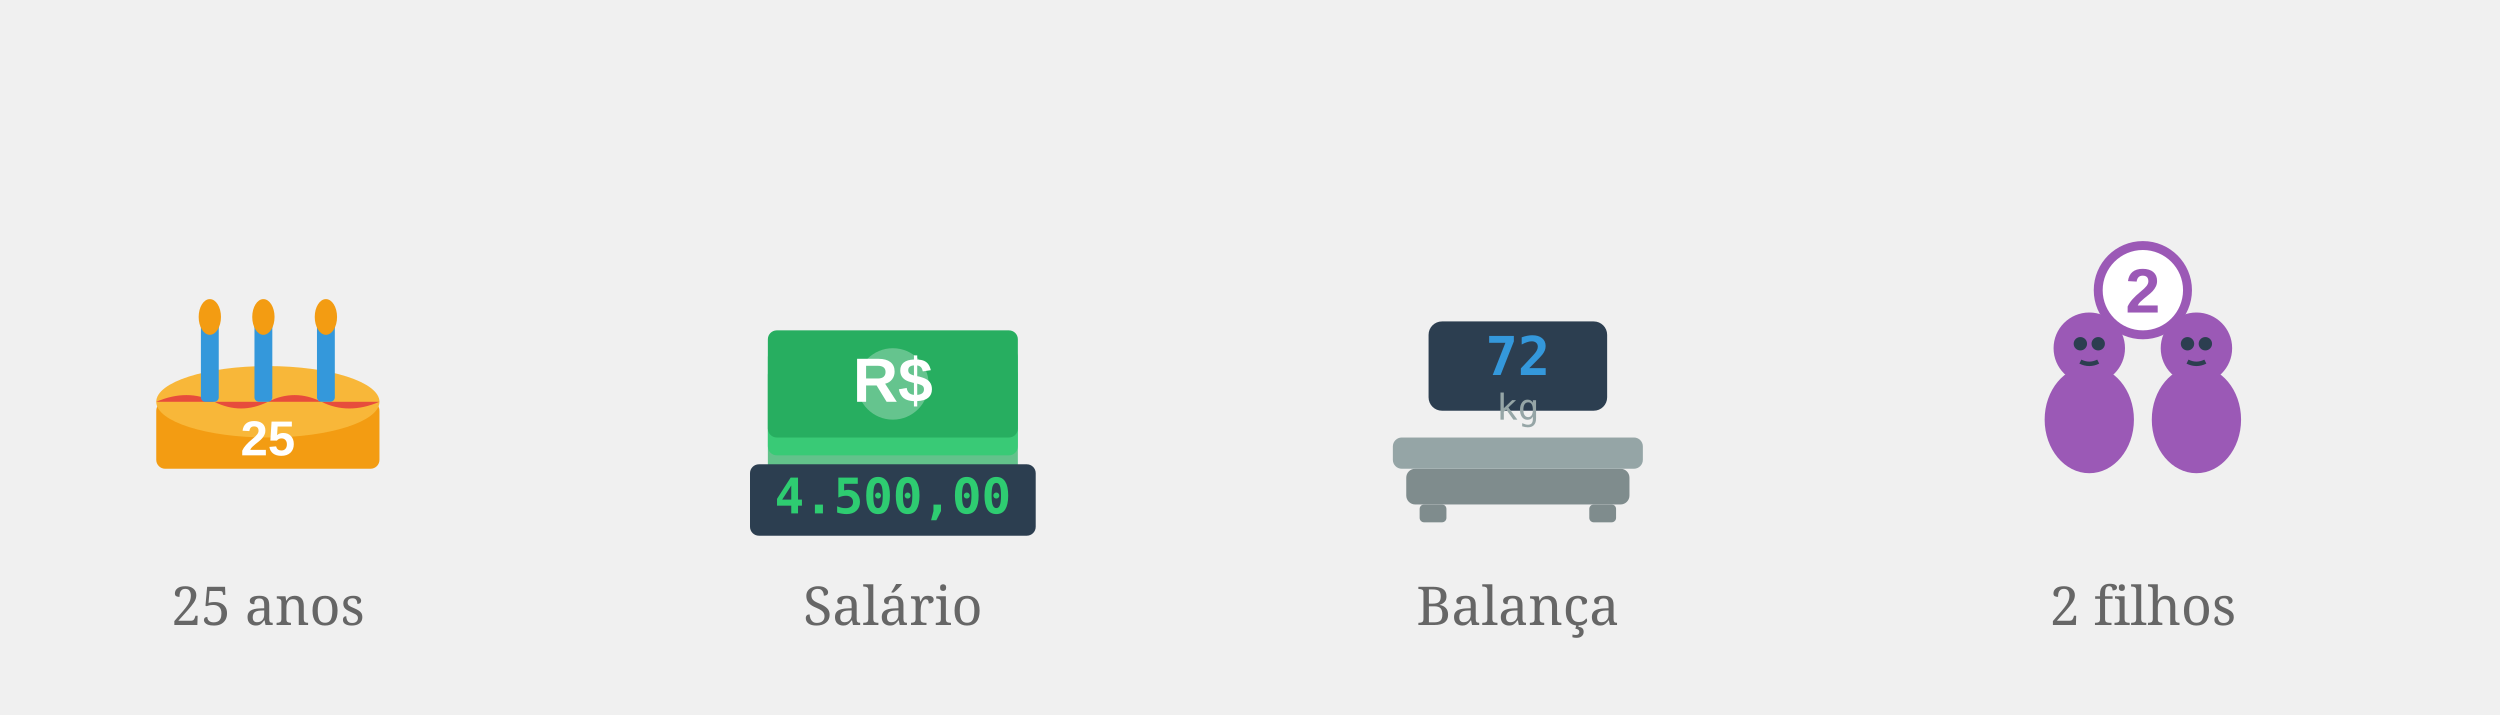
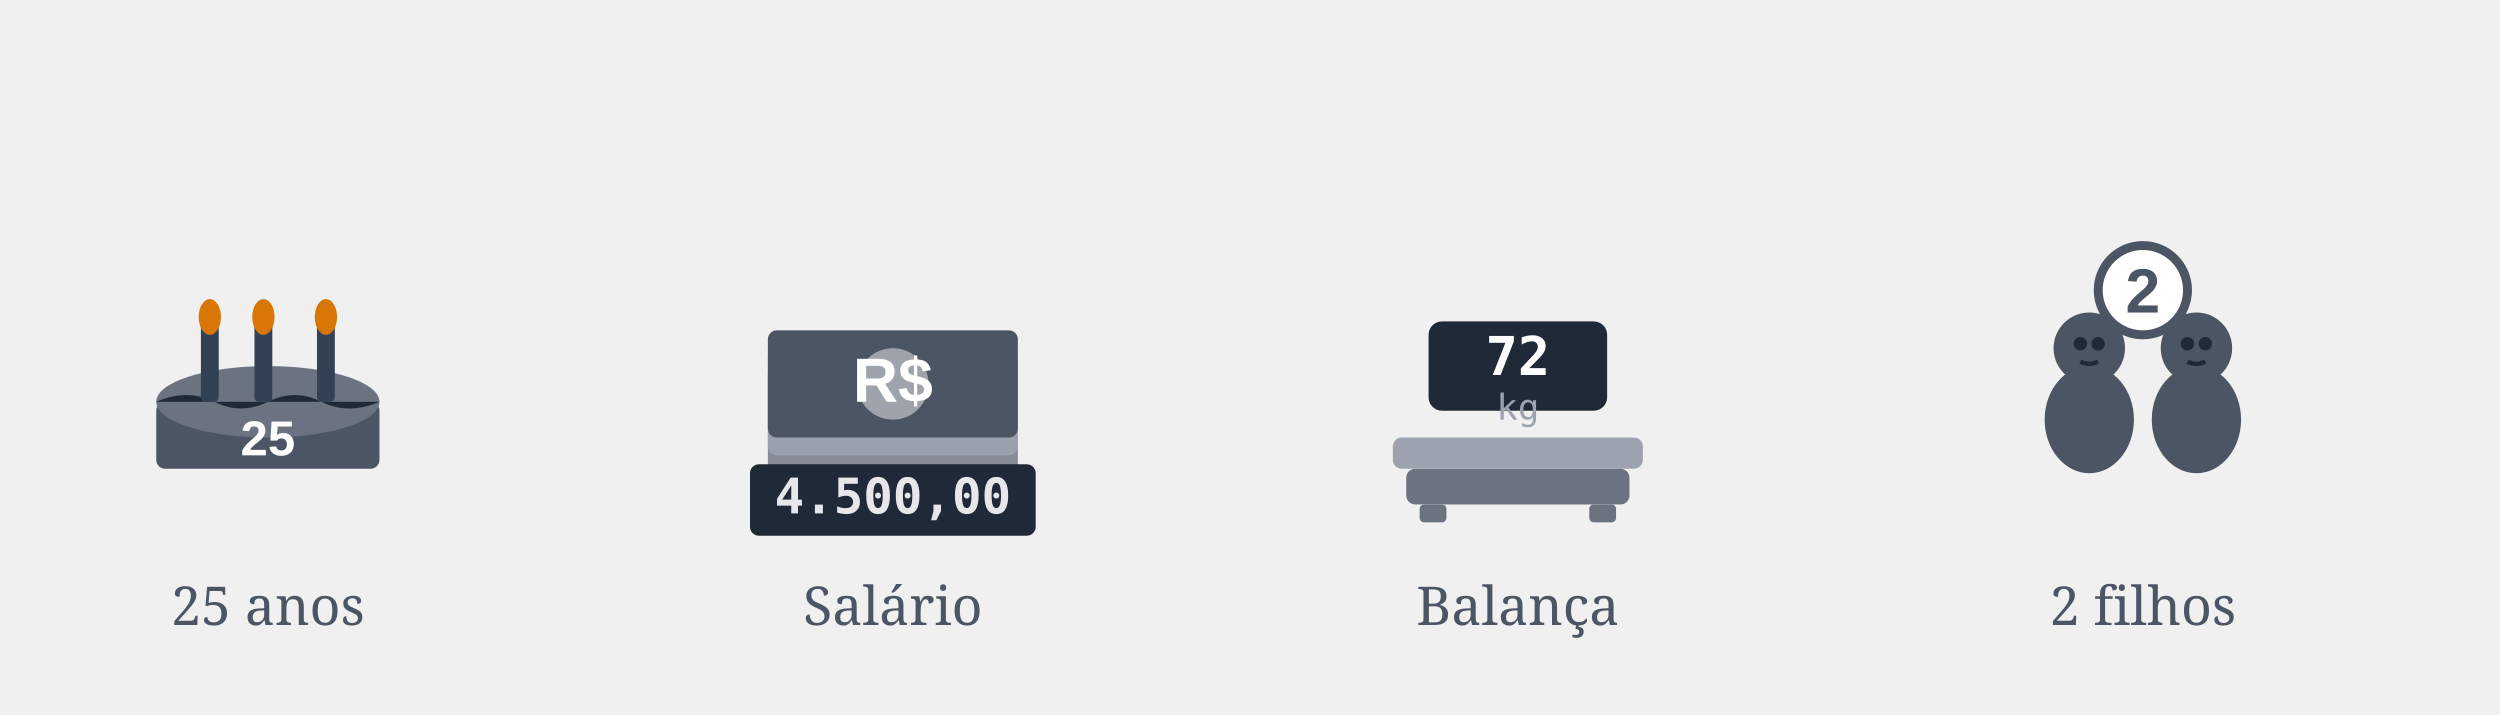
<svg xmlns="http://www.w3.org/2000/svg" viewBox="120 40 560 160" preserveAspectRatio="xMidYMid meet" aria-hidden="true">
  <defs>
    <style>
-       .label { font-family: et-book, ETBook, ETBembo, Georgia, serif; font-size:12px; fill:#666; font-weight:500; text-anchor:middle; }
+       .label { font-family: et-book, ETBook, ETBembo, Georgia, serif; font-size:12px; fill:#4b5563; font-weight:500; text-anchor:middle; }

      /* movimentos */
      @keyframes floatY { 0%,100% { transform: translateY(0);} 50% { transform: translateY(-8px);} }
      @keyframes bounce  { 0%,100% { transform: translateY(0);} 50% { transform: translateY(-4px);} }
      @keyframes flicker { 0%,100% { opacity: 1;} 50% { opacity: .6;} }
      @keyframes shimmer { 0% { opacity:.75;} 50% { opacity:1;} 100% { opacity:.75;} }
      @keyframes pulse   { 0%,100% { transform: scale(1);} 50% { transform: scale(1.06);} }

      .float { animation: floatY 3.2s ease-in-out infinite; transform-box: fill-box; transform-origin: center; }
      .flame { animation: flicker 1.4s ease-in-out infinite; }
      .money { animation: shimmer 2s ease-in-out infinite; }
      .scalePulse { animation: pulse 3s ease-in-out infinite; transform-box: fill-box; transform-origin: center; }
      .babyAnim { animation: bounce 2.2s ease-in-out infinite; transform-box: fill-box; transform-origin: center; }
      .babyAnim.delay { animation-delay: .4s; }
      .badge { animation: pulse 2s ease-in-out infinite .4s; transform-box: fill-box; transform-origin: center; }
    </style>
  </defs>
  <g transform="translate(180,130)">
    <g class="float">
-       <rect x="-25" y="0" width="50" height="15" fill="#f39c12" rx="2" />
-       <ellipse cx="0" cy="0" rx="25" ry="8" fill="#f8b739" />
-       <path d="M -25,0 Q -18,-3 -12,0 T 0,0 T 12,0 T 25,0" fill="#e74c3c" />
-       <rect x="-15" y="-18" width="4" height="18" rx="1" fill="#3498db" />
-       <rect x="-3" y="-18" width="4" height="18" rx="1" fill="#3498db" />
-       <rect x="11" y="-18" width="4" height="18" rx="1" fill="#3498db" />
-       <ellipse class="flame" cx="-13" cy="-19" rx="2.5" ry="4" fill="#f39c12" />
-       <ellipse class="flame" cx="-1" cy="-19" rx="2.5" ry="4" fill="#f39c12" style="animation-delay:.25s" />
-       <ellipse class="flame" cx="13" cy="-19" rx="2.5" ry="4" fill="#f39c12" style="animation-delay:.5s" />
-       <text x="0" y="12" font-family="Arial, sans-serif" font-size="11" fill="#fff" text-anchor="middle" font-weight="bold">25</text>
+       <rect x="-25" y="0" width="50" height="15" fill="#4b5563" rx="2" />
+       <ellipse cx="0" cy="0" rx="25" ry="8" fill="#6b7280" />
+       <path d="M -25,0 Q -18,-3 -12,0 T 0,0 T 12,0 T 25,0" fill="#1f2937" />
+       <rect x="-15" y="-18" width="4" height="18" rx="1" fill="#334155" />
+       <rect x="-3" y="-18" width="4" height="18" rx="1" fill="#334155" />
+       <rect x="11" y="-18" width="4" height="18" rx="1" fill="#334155" />
+       <ellipse class="flame" cx="-13" cy="-19" rx="2.5" ry="4" fill="#d97706" />
+       <ellipse class="flame" cx="-1" cy="-19" rx="2.5" ry="4" fill="#d97706" style="animation-delay:.25s" />
+       <ellipse class="flame" cx="13" cy="-19" rx="2.5" ry="4" fill="#d97706" style="animation-delay:.5s" />
+       <text x="0" y="12" font-family="Arial, sans-serif" font-size="11" fill="#ffffff" text-anchor="middle" font-weight="bold">25</text>
    </g>
    <text x="0" y="50" class="label">25 anos</text>
  </g>
  <g transform="translate(320,130)">
-     <g class="money float" style="transform-box: fill-box; transform-origin: center; will-change: transform;">
+     <g class="money float" style="transform-box: fill-box; transform-origin: center;">
      <animateTransform attributeName="transform" type="translate" values="0 0; 0 -8; 0 0" dur="3.2s" repeatCount="indefinite" />
-       <rect x="-28" y="-8" width="56" height="24" rx="2" fill="#27ae60" opacity="0.7" />
-       <rect x="-28" y="-12" width="56" height="24" rx="2" fill="#2ecc71" opacity="0.8" />
-       <rect x="-28" y="-16" width="56" height="24" rx="2" fill="#27ae60" />
-       <circle cx="0" cy="-4" r="8" fill="#f8f9fa" opacity="0.3" />
-       <text x="0" y="0" font-family="Arial, sans-serif" font-size="14" fill="#fff" text-anchor="middle" font-weight="bold">R$</text>
-       <rect x="-32" y="14" width="64" height="16" rx="2" fill="#2c3e50" />
-       <text x="0" y="25" font-family="monospace" font-size="11" fill="#2ecc71" text-anchor="middle" font-weight="bold">4.500,00</text>
+       <rect x="-28" y="-8" width="56" height="24" rx="2" fill="#6b7280" opacity="0.8" />
+       <rect x="-28" y="-12" width="56" height="24" rx="2" fill="#9ca3af" opacity="0.9" />
+       <rect x="-28" y="-16" width="56" height="24" rx="2" fill="#4b5563" />
+       <circle cx="0" cy="-4" r="8" fill="#f3f4f6" opacity="0.5" />
+       <text x="0" y="0" font-family="Arial, sans-serif" font-size="14" fill="#ffffff" text-anchor="middle" font-weight="bold">R$</text>
+       <rect x="-32" y="14" width="64" height="16" rx="2" fill="#1f2937" />
+       <text x="0" y="25" font-family="monospace" font-size="11" fill="#e5e7eb" text-anchor="middle" font-weight="bold">4.500,00</text>
    </g>
    <text x="0" y="50" class="label">Salário</text>
  </g>
  <g transform="translate(460,130)">
    <g class="float">
-       <rect x="-25" y="15" width="50" height="8" rx="2" fill="#7f8c8d" />
-       <rect x="-28" y="8" width="56" height="7" rx="2" fill="#95a5a6" />
+       <rect x="-25" y="15" width="50" height="8" rx="2" fill="#6b7280" />
+       <rect x="-28" y="8" width="56" height="7" rx="2" fill="#9ca3af" />
      <g class="scalePulse">
-         <rect x="-20" y="-18" width="40" height="20" rx="3" fill="#2c3e50" />
-         <text x="0" y="-6" font-family="monospace" font-size="12" fill="#3498db" text-anchor="middle" font-weight="bold">72</text>
-         <text x="0" y="4" font-family="monospace" font-size="8" fill="#95a5a6" text-anchor="middle">kg</text>
+         <rect x="-20" y="-18" width="40" height="20" rx="3" fill="#1f2937" />
+         <text x="0" y="-6" font-family="monospace" font-size="12" fill="#ffffff" text-anchor="middle" font-weight="bold">72</text>
+         <text x="0" y="4" font-family="monospace" font-size="8" fill="#9ca3af" text-anchor="middle">kg</text>
      </g>
-       <rect x="-22" y="23" width="6" height="4" rx="1" fill="#7f8c8d" />
-       <rect x="16" y="23" width="6" height="4" rx="1" fill="#7f8c8d" />
+       <rect x="-22" y="23" width="6" height="4" rx="1" fill="#6b7280" />
+       <rect x="16" y="23" width="6" height="4" rx="1" fill="#6b7280" />
    </g>
    <text x="0" y="50" class="label">Balança</text>
  </g>
  <g transform="translate(600,130)">
    <g transform="translate(-12,0)">
      <g class="babyAnim">
-         <circle cx="0" cy="-12" r="8" fill="#9b59b6" />
-         <ellipse cx="0" cy="4" rx="10" ry="12" fill="#9b59b6" />
-         <circle cx="-2" cy="-13" r="1.5" fill="#2c3e50" />
-         <circle cx="2" cy="-13" r="1.5" fill="#2c3e50" />
-         <path d="M -2,-9 Q 0,-8 2,-9" stroke="#2c3e50" stroke-width="1" fill="none" />
+         <circle cx="0" cy="-12" r="8" fill="#4b5563" />
+         <ellipse cx="0" cy="4" rx="10" ry="12" fill="#4b5563" />
+         <circle cx="-2" cy="-13" r="1.5" fill="#1f2937" />
+         <circle cx="2" cy="-13" r="1.5" fill="#1f2937" />
+         <path d="M -2,-9 Q 0,-8 2,-9" stroke="#1f2937" stroke-width="1" fill="none" />
      </g>
    </g>
    <g transform="translate(12,0)">
      <g class="babyAnim delay">
-         <circle cx="0" cy="-12" r="8" fill="#9b59b6" />
-         <ellipse cx="0" cy="4" rx="10" ry="12" fill="#9b59b6" />
-         <circle cx="-2" cy="-13" r="1.5" fill="#2c3e50" />
-         <circle cx="2" cy="-13" r="1.5" fill="#2c3e50" />
-         <path d="M -2,-9 Q 0,-8 2,-9" stroke="#2c3e50" stroke-width="1" fill="none" />
+         <circle cx="0" cy="-12" r="8" fill="#4b5563" />
+         <ellipse cx="0" cy="4" rx="10" ry="12" fill="#4b5563" />
+         <circle cx="-2" cy="-13" r="1.5" fill="#1f2937" />
+         <circle cx="2" cy="-13" r="1.5" fill="#1f2937" />
+         <path d="M -2,-9 Q 0,-8 2,-9" stroke="#1f2937" stroke-width="1" fill="none" />
      </g>
    </g>
    <g class="badge">
-       <circle cx="0" cy="-25" r="10" fill="#fff" stroke="#9b59b6" stroke-width="2" />
-       <text x="0" y="-20" font-family="Arial, sans-serif" font-size="14" fill="#9b59b6" text-anchor="middle" font-weight="bold">2</text>
+       <circle cx="0" cy="-25" r="10" fill="#ffffff" stroke="#4b5563" stroke-width="2" />
+       <text x="0" y="-20" font-family="Arial, sans-serif" font-size="14" fill="#4b5563" text-anchor="middle" font-weight="bold">2</text>
    </g>
    <text x="0" y="50" class="label">2 filhos</text>
  </g>
</svg>
